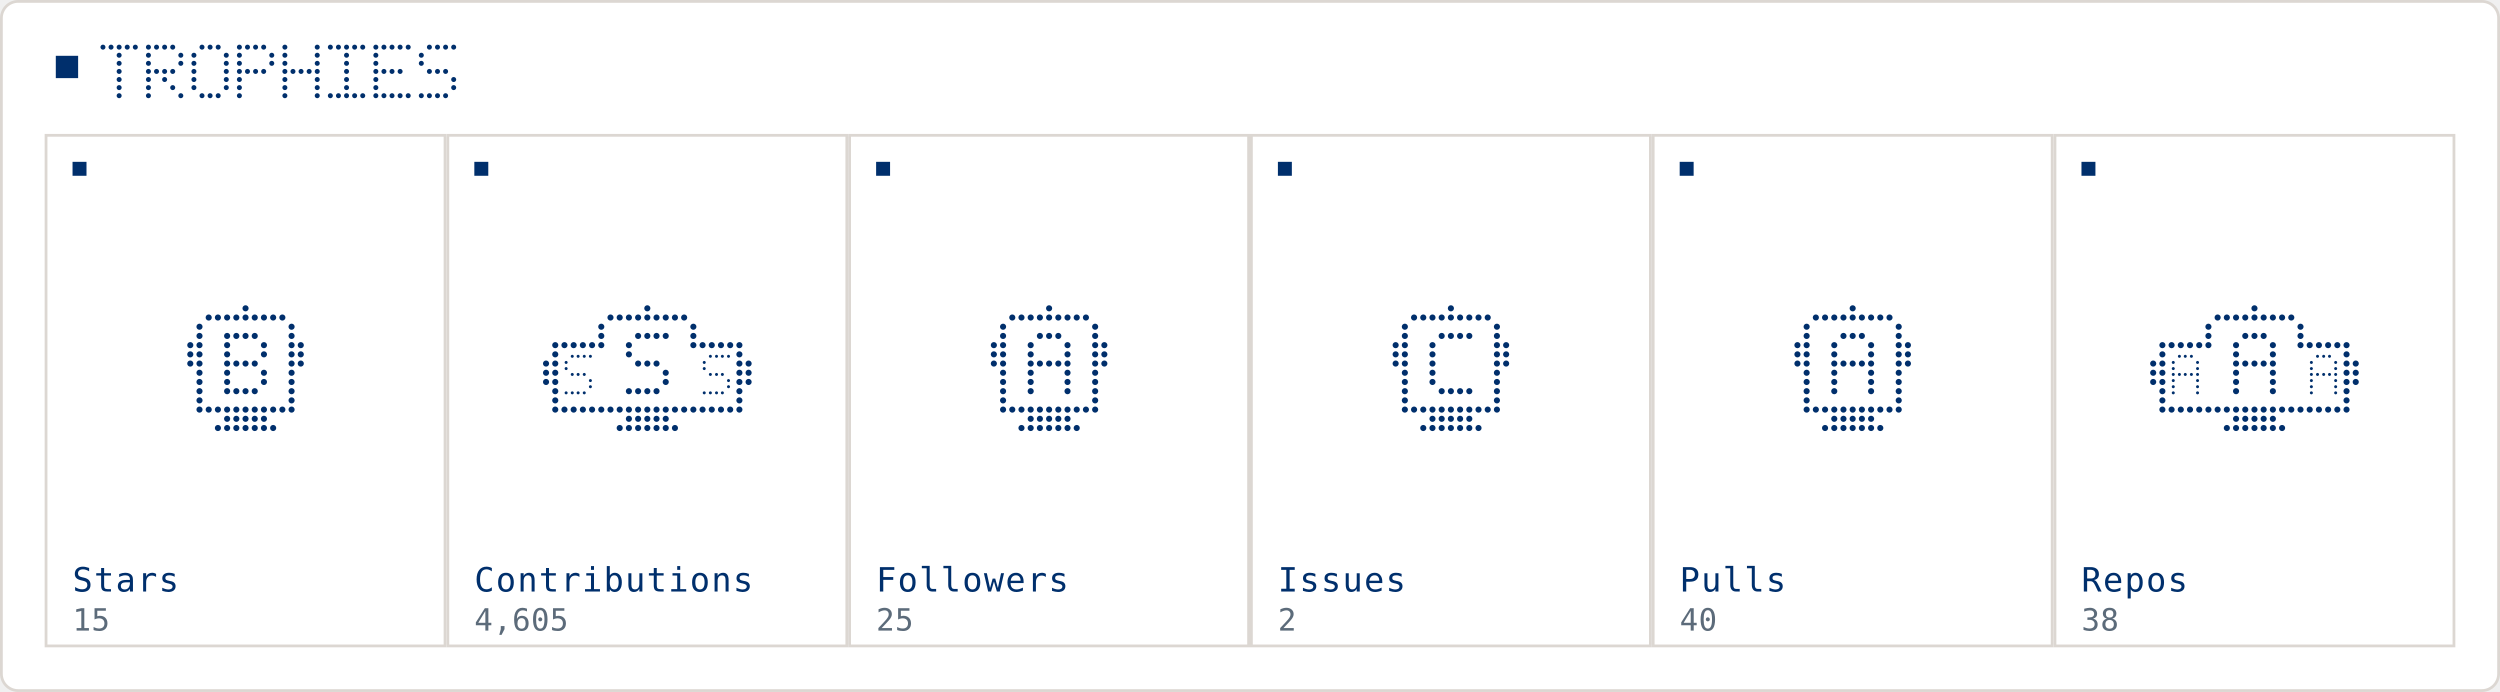
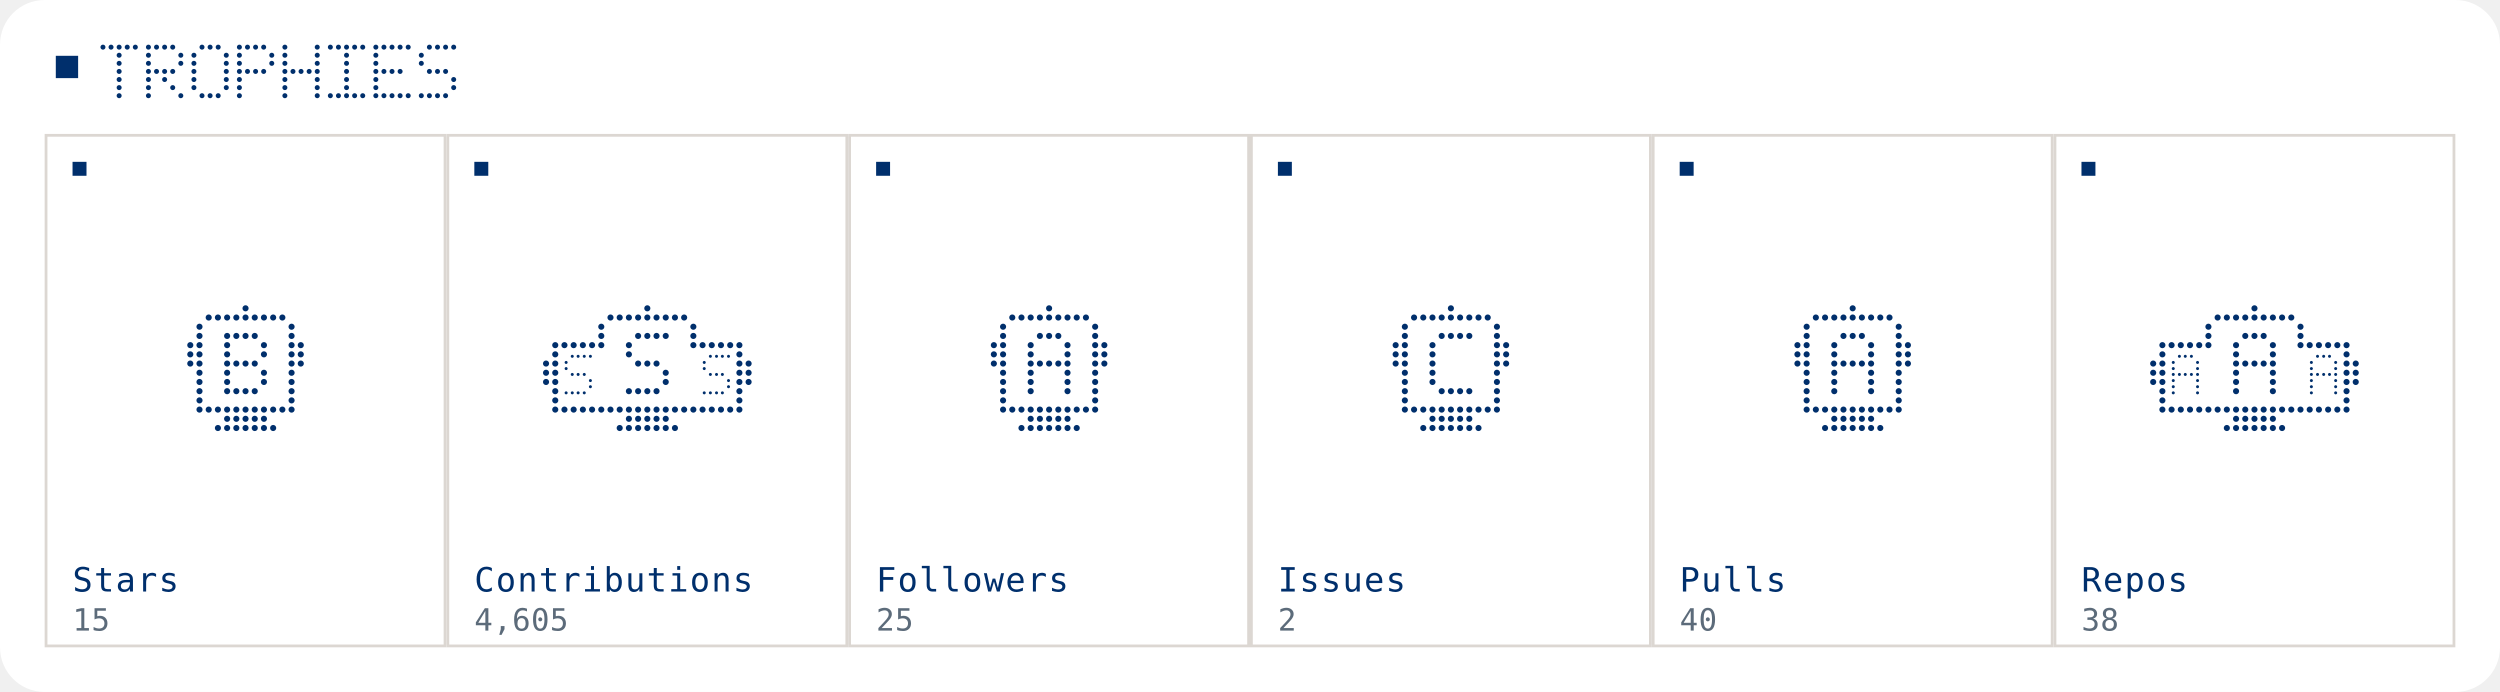
<svg xmlns="http://www.w3.org/2000/svg" width="896" height="248" viewBox="0 0 896 248" role="img">
-   <rect x="0.5" y="0.5" width="895" height="247" rx="6" fill="#FFFFFF" stroke="#DCD7D2" stroke-width="1" />
+   <rect width="896" height="248" rx="16" fill="#FFFFFF" />
  <rect x="20" y="20" width="8" height="8" fill="#002F6C" />
  <circle cx="36.9" cy="16.9" r="0.90" fill="#002F6C" />
  <circle cx="39.8" cy="16.9" r="0.90" fill="#002F6C" />
  <circle cx="42.7" cy="16.9" r="0.90" fill="#002F6C" />
  <circle cx="45.6" cy="16.9" r="0.90" fill="#002F6C" />
  <circle cx="48.5" cy="16.9" r="0.90" fill="#002F6C" />
  <circle cx="42.7" cy="19.8" r="0.90" fill="#002F6C" />
  <circle cx="42.7" cy="22.7" r="0.90" fill="#002F6C" />
  <circle cx="42.7" cy="25.6" r="0.90" fill="#002F6C" />
  <circle cx="42.7" cy="28.5" r="0.90" fill="#002F6C" />
  <circle cx="42.7" cy="31.4" r="0.90" fill="#002F6C" />
  <circle cx="42.7" cy="34.3" r="0.90" fill="#002F6C" />
  <circle cx="53.2" cy="16.9" r="0.90" fill="#002F6C" />
  <circle cx="56.1" cy="16.9" r="0.90" fill="#002F6C" />
  <circle cx="59.0" cy="16.9" r="0.90" fill="#002F6C" />
  <circle cx="61.9" cy="16.9" r="0.90" fill="#002F6C" />
  <circle cx="53.2" cy="19.8" r="0.90" fill="#002F6C" />
  <circle cx="64.8" cy="19.8" r="0.90" fill="#002F6C" />
  <circle cx="53.2" cy="22.7" r="0.90" fill="#002F6C" />
  <circle cx="64.8" cy="22.7" r="0.90" fill="#002F6C" />
  <circle cx="53.2" cy="25.6" r="0.90" fill="#002F6C" />
  <circle cx="56.1" cy="25.6" r="0.90" fill="#002F6C" />
  <circle cx="59.0" cy="25.6" r="0.90" fill="#002F6C" />
  <circle cx="61.9" cy="25.6" r="0.90" fill="#002F6C" />
  <circle cx="53.2" cy="28.5" r="0.90" fill="#002F6C" />
  <circle cx="59.0" cy="28.5" r="0.90" fill="#002F6C" />
  <circle cx="53.2" cy="31.4" r="0.90" fill="#002F6C" />
  <circle cx="61.9" cy="31.4" r="0.90" fill="#002F6C" />
  <circle cx="53.2" cy="34.3" r="0.90" fill="#002F6C" />
  <circle cx="64.8" cy="34.3" r="0.90" fill="#002F6C" />
  <circle cx="72.4" cy="16.9" r="0.90" fill="#002F6C" />
  <circle cx="75.3" cy="16.9" r="0.90" fill="#002F6C" />
  <circle cx="78.2" cy="16.9" r="0.90" fill="#002F6C" />
  <circle cx="69.5" cy="19.8" r="0.90" fill="#002F6C" />
  <circle cx="81.1" cy="19.8" r="0.90" fill="#002F6C" />
  <circle cx="69.5" cy="22.7" r="0.90" fill="#002F6C" />
  <circle cx="81.1" cy="22.7" r="0.90" fill="#002F6C" />
  <circle cx="69.5" cy="25.6" r="0.90" fill="#002F6C" />
  <circle cx="81.1" cy="25.6" r="0.90" fill="#002F6C" />
  <circle cx="69.5" cy="28.5" r="0.90" fill="#002F6C" />
  <circle cx="81.1" cy="28.5" r="0.90" fill="#002F6C" />
  <circle cx="69.5" cy="31.4" r="0.90" fill="#002F6C" />
  <circle cx="81.1" cy="31.4" r="0.90" fill="#002F6C" />
  <circle cx="72.4" cy="34.3" r="0.90" fill="#002F6C" />
  <circle cx="75.3" cy="34.3" r="0.90" fill="#002F6C" />
  <circle cx="78.2" cy="34.3" r="0.90" fill="#002F6C" />
  <circle cx="85.8" cy="16.9" r="0.90" fill="#002F6C" />
  <circle cx="88.7" cy="16.9" r="0.90" fill="#002F6C" />
  <circle cx="91.6" cy="16.9" r="0.90" fill="#002F6C" />
  <circle cx="94.5" cy="16.9" r="0.90" fill="#002F6C" />
  <circle cx="85.8" cy="19.8" r="0.90" fill="#002F6C" />
  <circle cx="97.4" cy="19.8" r="0.90" fill="#002F6C" />
  <circle cx="85.8" cy="22.7" r="0.90" fill="#002F6C" />
  <circle cx="97.4" cy="22.7" r="0.90" fill="#002F6C" />
  <circle cx="85.8" cy="25.6" r="0.90" fill="#002F6C" />
  <circle cx="88.7" cy="25.6" r="0.90" fill="#002F6C" />
  <circle cx="91.6" cy="25.6" r="0.90" fill="#002F6C" />
  <circle cx="94.5" cy="25.6" r="0.90" fill="#002F6C" />
  <circle cx="85.8" cy="28.5" r="0.90" fill="#002F6C" />
  <circle cx="85.8" cy="31.4" r="0.90" fill="#002F6C" />
  <circle cx="85.8" cy="34.3" r="0.90" fill="#002F6C" />
  <circle cx="102.1" cy="16.9" r="0.90" fill="#002F6C" />
  <circle cx="113.7" cy="16.9" r="0.90" fill="#002F6C" />
  <circle cx="102.1" cy="19.8" r="0.90" fill="#002F6C" />
  <circle cx="113.7" cy="19.8" r="0.90" fill="#002F6C" />
  <circle cx="102.1" cy="22.7" r="0.90" fill="#002F6C" />
  <circle cx="113.7" cy="22.7" r="0.90" fill="#002F6C" />
  <circle cx="102.1" cy="25.6" r="0.90" fill="#002F6C" />
  <circle cx="105.0" cy="25.6" r="0.90" fill="#002F6C" />
  <circle cx="107.9" cy="25.6" r="0.90" fill="#002F6C" />
  <circle cx="110.8" cy="25.6" r="0.90" fill="#002F6C" />
  <circle cx="113.7" cy="25.6" r="0.90" fill="#002F6C" />
  <circle cx="102.1" cy="28.5" r="0.90" fill="#002F6C" />
  <circle cx="113.7" cy="28.5" r="0.90" fill="#002F6C" />
  <circle cx="102.1" cy="31.4" r="0.90" fill="#002F6C" />
  <circle cx="113.7" cy="31.4" r="0.90" fill="#002F6C" />
  <circle cx="102.1" cy="34.3" r="0.90" fill="#002F6C" />
  <circle cx="113.7" cy="34.3" r="0.90" fill="#002F6C" />
  <circle cx="118.4" cy="16.9" r="0.90" fill="#002F6C" />
  <circle cx="121.3" cy="16.9" r="0.90" fill="#002F6C" />
  <circle cx="124.2" cy="16.9" r="0.90" fill="#002F6C" />
  <circle cx="127.1" cy="16.9" r="0.90" fill="#002F6C" />
  <circle cx="130.0" cy="16.9" r="0.90" fill="#002F6C" />
  <circle cx="124.2" cy="19.8" r="0.90" fill="#002F6C" />
  <circle cx="124.2" cy="22.7" r="0.90" fill="#002F6C" />
  <circle cx="124.2" cy="25.6" r="0.90" fill="#002F6C" />
  <circle cx="124.2" cy="28.5" r="0.90" fill="#002F6C" />
  <circle cx="124.2" cy="31.4" r="0.90" fill="#002F6C" />
  <circle cx="118.4" cy="34.3" r="0.90" fill="#002F6C" />
  <circle cx="121.3" cy="34.3" r="0.90" fill="#002F6C" />
  <circle cx="124.2" cy="34.3" r="0.90" fill="#002F6C" />
  <circle cx="127.1" cy="34.3" r="0.90" fill="#002F6C" />
  <circle cx="130.0" cy="34.3" r="0.90" fill="#002F6C" />
  <circle cx="134.7" cy="16.9" r="0.90" fill="#002F6C" />
  <circle cx="137.6" cy="16.9" r="0.90" fill="#002F6C" />
  <circle cx="140.5" cy="16.9" r="0.90" fill="#002F6C" />
  <circle cx="143.4" cy="16.9" r="0.90" fill="#002F6C" />
  <circle cx="146.3" cy="16.9" r="0.90" fill="#002F6C" />
  <circle cx="134.7" cy="19.8" r="0.90" fill="#002F6C" />
  <circle cx="134.7" cy="22.7" r="0.90" fill="#002F6C" />
  <circle cx="134.7" cy="25.6" r="0.90" fill="#002F6C" />
  <circle cx="137.6" cy="25.6" r="0.90" fill="#002F6C" />
  <circle cx="140.5" cy="25.6" r="0.90" fill="#002F6C" />
  <circle cx="143.4" cy="25.6" r="0.90" fill="#002F6C" />
  <circle cx="134.7" cy="28.5" r="0.90" fill="#002F6C" />
  <circle cx="134.7" cy="31.4" r="0.90" fill="#002F6C" />
  <circle cx="134.7" cy="34.3" r="0.90" fill="#002F6C" />
  <circle cx="137.6" cy="34.3" r="0.90" fill="#002F6C" />
  <circle cx="140.5" cy="34.3" r="0.90" fill="#002F6C" />
  <circle cx="143.4" cy="34.3" r="0.90" fill="#002F6C" />
  <circle cx="146.3" cy="34.3" r="0.90" fill="#002F6C" />
  <circle cx="153.9" cy="16.9" r="0.90" fill="#002F6C" />
  <circle cx="156.8" cy="16.9" r="0.90" fill="#002F6C" />
  <circle cx="159.7" cy="16.9" r="0.90" fill="#002F6C" />
  <circle cx="162.6" cy="16.9" r="0.90" fill="#002F6C" />
  <circle cx="151.0" cy="19.8" r="0.90" fill="#002F6C" />
  <circle cx="151.0" cy="22.7" r="0.90" fill="#002F6C" />
  <circle cx="153.9" cy="25.6" r="0.90" fill="#002F6C" />
  <circle cx="156.8" cy="25.6" r="0.90" fill="#002F6C" />
  <circle cx="159.7" cy="25.6" r="0.90" fill="#002F6C" />
  <circle cx="162.6" cy="28.5" r="0.90" fill="#002F6C" />
  <circle cx="162.6" cy="31.4" r="0.90" fill="#002F6C" />
  <circle cx="151.0" cy="34.3" r="0.90" fill="#002F6C" />
  <circle cx="153.9" cy="34.3" r="0.90" fill="#002F6C" />
  <circle cx="156.8" cy="34.3" r="0.90" fill="#002F6C" />
  <circle cx="159.7" cy="34.3" r="0.90" fill="#002F6C" />
  <rect x="16.5" y="48.5" width="143.0" height="183.0" fill="none" stroke="#DCD7D2" />
  <rect x="26.0" y="58.0" width="5" height="5" fill="#002F6C" />
  <circle cx="88.0" cy="110.5" r="1.10" fill="#002F6C" />
  <circle cx="74.8" cy="113.8" r="1.10" fill="#002F6C" />
  <circle cx="78.1" cy="113.8" r="1.10" fill="#002F6C" />
  <circle cx="81.4" cy="113.8" r="1.10" fill="#002F6C" />
  <circle cx="84.7" cy="113.8" r="1.10" fill="#002F6C" />
  <circle cx="88.0" cy="113.8" r="1.10" fill="#002F6C" />
  <circle cx="91.3" cy="113.8" r="1.10" fill="#002F6C" />
  <circle cx="94.6" cy="113.8" r="1.10" fill="#002F6C" />
  <circle cx="97.9" cy="113.8" r="1.10" fill="#002F6C" />
  <circle cx="101.2" cy="113.8" r="1.10" fill="#002F6C" />
  <circle cx="71.5" cy="117.1" r="1.10" fill="#002F6C" />
  <circle cx="104.5" cy="117.1" r="1.10" fill="#002F6C" />
  <circle cx="71.5" cy="120.4" r="1.10" fill="#002F6C" />
  <circle cx="104.5" cy="120.4" r="1.10" fill="#002F6C" />
  <circle cx="71.5" cy="123.7" r="1.10" fill="#002F6C" />
  <circle cx="104.5" cy="123.7" r="1.10" fill="#002F6C" />
  <circle cx="71.5" cy="127.0" r="1.10" fill="#002F6C" />
  <circle cx="104.5" cy="127.0" r="1.10" fill="#002F6C" />
  <circle cx="71.5" cy="130.3" r="1.10" fill="#002F6C" />
  <circle cx="104.5" cy="130.3" r="1.10" fill="#002F6C" />
  <circle cx="71.5" cy="133.6" r="1.10" fill="#002F6C" />
  <circle cx="104.5" cy="133.6" r="1.10" fill="#002F6C" />
  <circle cx="71.5" cy="136.9" r="1.10" fill="#002F6C" />
  <circle cx="104.5" cy="136.9" r="1.10" fill="#002F6C" />
  <circle cx="71.5" cy="140.2" r="1.10" fill="#002F6C" />
  <circle cx="104.5" cy="140.2" r="1.10" fill="#002F6C" />
  <circle cx="71.5" cy="143.5" r="1.10" fill="#002F6C" />
  <circle cx="104.5" cy="143.5" r="1.10" fill="#002F6C" />
  <circle cx="68.2" cy="123.7" r="1.10" fill="#002F6C" />
  <circle cx="107.8" cy="123.7" r="1.10" fill="#002F6C" />
  <circle cx="68.2" cy="127.0" r="1.10" fill="#002F6C" />
  <circle cx="107.8" cy="127.0" r="1.10" fill="#002F6C" />
  <circle cx="68.2" cy="130.3" r="1.10" fill="#002F6C" />
  <circle cx="107.8" cy="130.3" r="1.10" fill="#002F6C" />
  <circle cx="71.5" cy="146.8" r="1.10" fill="#002F6C" />
  <circle cx="74.8" cy="146.8" r="1.10" fill="#002F6C" />
  <circle cx="78.1" cy="146.8" r="1.10" fill="#002F6C" />
  <circle cx="81.4" cy="146.8" r="1.10" fill="#002F6C" />
  <circle cx="84.7" cy="146.8" r="1.10" fill="#002F6C" />
  <circle cx="88.0" cy="146.8" r="1.10" fill="#002F6C" />
  <circle cx="91.3" cy="146.8" r="1.10" fill="#002F6C" />
  <circle cx="94.6" cy="146.8" r="1.10" fill="#002F6C" />
  <circle cx="97.9" cy="146.8" r="1.10" fill="#002F6C" />
  <circle cx="101.2" cy="146.8" r="1.10" fill="#002F6C" />
  <circle cx="104.5" cy="146.8" r="1.10" fill="#002F6C" />
  <circle cx="81.4" cy="150.1" r="1.10" fill="#002F6C" />
  <circle cx="84.7" cy="150.1" r="1.10" fill="#002F6C" />
  <circle cx="88.0" cy="150.1" r="1.10" fill="#002F6C" />
  <circle cx="91.3" cy="150.1" r="1.10" fill="#002F6C" />
  <circle cx="94.6" cy="150.1" r="1.10" fill="#002F6C" />
  <circle cx="78.1" cy="153.4" r="1.10" fill="#002F6C" />
  <circle cx="81.4" cy="153.4" r="1.10" fill="#002F6C" />
  <circle cx="84.7" cy="153.4" r="1.10" fill="#002F6C" />
  <circle cx="88.0" cy="153.4" r="1.10" fill="#002F6C" />
  <circle cx="91.3" cy="153.4" r="1.10" fill="#002F6C" />
  <circle cx="94.6" cy="153.4" r="1.10" fill="#002F6C" />
  <circle cx="97.9" cy="153.4" r="1.10" fill="#002F6C" />
  <circle cx="81.4" cy="120.4" r="1.10" fill="#002F6C" />
  <circle cx="84.7" cy="120.4" r="1.10" fill="#002F6C" />
  <circle cx="88.0" cy="120.4" r="1.10" fill="#002F6C" />
  <circle cx="91.3" cy="120.4" r="1.10" fill="#002F6C" />
  <circle cx="81.4" cy="123.7" r="1.10" fill="#002F6C" />
  <circle cx="94.6" cy="123.7" r="1.10" fill="#002F6C" />
  <circle cx="81.4" cy="127.0" r="1.10" fill="#002F6C" />
  <circle cx="94.6" cy="127.0" r="1.10" fill="#002F6C" />
  <circle cx="81.4" cy="130.3" r="1.10" fill="#002F6C" />
  <circle cx="84.7" cy="130.3" r="1.10" fill="#002F6C" />
  <circle cx="88.0" cy="130.3" r="1.10" fill="#002F6C" />
  <circle cx="91.3" cy="130.3" r="1.10" fill="#002F6C" />
  <circle cx="81.4" cy="133.6" r="1.10" fill="#002F6C" />
  <circle cx="94.6" cy="133.6" r="1.10" fill="#002F6C" />
  <circle cx="81.4" cy="136.9" r="1.10" fill="#002F6C" />
  <circle cx="94.6" cy="136.9" r="1.10" fill="#002F6C" />
  <circle cx="81.4" cy="140.2" r="1.10" fill="#002F6C" />
  <circle cx="84.7" cy="140.2" r="1.10" fill="#002F6C" />
  <circle cx="88.0" cy="140.2" r="1.10" fill="#002F6C" />
  <circle cx="91.3" cy="140.2" r="1.10" fill="#002F6C" />
  <text x="26.0" y="212" fill="#002F6C" text-anchor="start" font-family="ui-monospace, Geist Mono, monospace" font-size="12" letter-spacing="0.5" dominant-baseline="auto">Stars</text>
  <text x="26.0" y="226" fill="#5C6B7A" text-anchor="start" font-family="ui-monospace, Geist Mono, monospace" font-size="11" letter-spacing="0.15" dominant-baseline="auto">15</text>
  <rect x="160.5" y="48.5" width="143.0" height="183.0" fill="none" stroke="#DCD7D2" />
  <rect x="170.0" y="58.0" width="5" height="5" fill="#002F6C" />
  <circle cx="232.0" cy="110.5" r="1.10" fill="#002F6C" />
  <circle cx="218.8" cy="113.8" r="1.10" fill="#002F6C" />
  <circle cx="222.1" cy="113.8" r="1.10" fill="#002F6C" />
  <circle cx="225.4" cy="113.8" r="1.10" fill="#002F6C" />
  <circle cx="228.7" cy="113.8" r="1.10" fill="#002F6C" />
  <circle cx="232.0" cy="113.8" r="1.10" fill="#002F6C" />
  <circle cx="235.3" cy="113.8" r="1.10" fill="#002F6C" />
  <circle cx="238.6" cy="113.8" r="1.10" fill="#002F6C" />
  <circle cx="241.9" cy="113.8" r="1.10" fill="#002F6C" />
  <circle cx="245.2" cy="113.8" r="1.10" fill="#002F6C" />
  <circle cx="215.5" cy="117.1" r="1.10" fill="#002F6C" />
  <circle cx="248.5" cy="117.1" r="1.10" fill="#002F6C" />
  <circle cx="215.5" cy="120.4" r="1.10" fill="#002F6C" />
  <circle cx="248.5" cy="120.4" r="1.10" fill="#002F6C" />
  <circle cx="215.5" cy="123.7" r="1.10" fill="#002F6C" />
  <circle cx="248.5" cy="123.7" r="1.10" fill="#002F6C" />
  <circle cx="202.3" cy="123.7" r="1.10" fill="#002F6C" />
  <circle cx="205.6" cy="123.7" r="1.10" fill="#002F6C" />
  <circle cx="208.9" cy="123.7" r="1.10" fill="#002F6C" />
  <circle cx="212.2" cy="123.7" r="1.10" fill="#002F6C" />
  <circle cx="199.0" cy="123.7" r="1.10" fill="#002F6C" />
  <circle cx="251.8" cy="123.7" r="1.10" fill="#002F6C" />
  <circle cx="255.1" cy="123.7" r="1.10" fill="#002F6C" />
  <circle cx="258.4" cy="123.7" r="1.10" fill="#002F6C" />
  <circle cx="261.7" cy="123.7" r="1.10" fill="#002F6C" />
  <circle cx="265.0" cy="123.7" r="1.10" fill="#002F6C" />
  <circle cx="199.0" cy="127.0" r="1.10" fill="#002F6C" />
  <circle cx="265.0" cy="127.0" r="1.10" fill="#002F6C" />
  <circle cx="199.0" cy="130.3" r="1.10" fill="#002F6C" />
  <circle cx="265.0" cy="130.3" r="1.10" fill="#002F6C" />
  <circle cx="199.0" cy="133.6" r="1.10" fill="#002F6C" />
  <circle cx="265.0" cy="133.6" r="1.10" fill="#002F6C" />
  <circle cx="199.0" cy="136.9" r="1.10" fill="#002F6C" />
  <circle cx="265.0" cy="136.9" r="1.10" fill="#002F6C" />
  <circle cx="199.0" cy="140.2" r="1.10" fill="#002F6C" />
  <circle cx="265.0" cy="140.2" r="1.10" fill="#002F6C" />
  <circle cx="199.0" cy="143.5" r="1.10" fill="#002F6C" />
  <circle cx="265.0" cy="143.5" r="1.10" fill="#002F6C" />
  <circle cx="195.7" cy="130.3" r="1.10" fill="#002F6C" />
  <circle cx="195.7" cy="133.6" r="1.10" fill="#002F6C" />
  <circle cx="195.7" cy="136.9" r="1.10" fill="#002F6C" />
  <circle cx="268.3" cy="130.3" r="1.10" fill="#002F6C" />
  <circle cx="268.3" cy="133.6" r="1.10" fill="#002F6C" />
  <circle cx="268.3" cy="136.9" r="1.10" fill="#002F6C" />
  <circle cx="199.0" cy="146.8" r="1.10" fill="#002F6C" />
  <circle cx="202.3" cy="146.8" r="1.10" fill="#002F6C" />
  <circle cx="205.6" cy="146.8" r="1.10" fill="#002F6C" />
  <circle cx="208.9" cy="146.8" r="1.10" fill="#002F6C" />
  <circle cx="212.2" cy="146.8" r="1.10" fill="#002F6C" />
  <circle cx="215.5" cy="146.8" r="1.10" fill="#002F6C" />
  <circle cx="218.8" cy="146.8" r="1.10" fill="#002F6C" />
  <circle cx="222.1" cy="146.8" r="1.10" fill="#002F6C" />
  <circle cx="225.4" cy="146.8" r="1.10" fill="#002F6C" />
  <circle cx="228.7" cy="146.8" r="1.10" fill="#002F6C" />
  <circle cx="232.0" cy="146.8" r="1.10" fill="#002F6C" />
  <circle cx="235.3" cy="146.8" r="1.10" fill="#002F6C" />
  <circle cx="238.6" cy="146.8" r="1.10" fill="#002F6C" />
  <circle cx="241.9" cy="146.8" r="1.10" fill="#002F6C" />
  <circle cx="245.2" cy="146.8" r="1.10" fill="#002F6C" />
  <circle cx="248.5" cy="146.8" r="1.10" fill="#002F6C" />
  <circle cx="251.8" cy="146.8" r="1.10" fill="#002F6C" />
  <circle cx="255.1" cy="146.8" r="1.10" fill="#002F6C" />
  <circle cx="258.4" cy="146.8" r="1.10" fill="#002F6C" />
  <circle cx="261.7" cy="146.8" r="1.10" fill="#002F6C" />
  <circle cx="265.0" cy="146.8" r="1.10" fill="#002F6C" />
  <circle cx="225.4" cy="150.1" r="1.10" fill="#002F6C" />
  <circle cx="228.7" cy="150.1" r="1.10" fill="#002F6C" />
  <circle cx="232.0" cy="150.1" r="1.10" fill="#002F6C" />
  <circle cx="235.3" cy="150.1" r="1.10" fill="#002F6C" />
  <circle cx="238.6" cy="150.1" r="1.10" fill="#002F6C" />
  <circle cx="222.1" cy="153.4" r="1.10" fill="#002F6C" />
  <circle cx="225.4" cy="153.4" r="1.10" fill="#002F6C" />
  <circle cx="228.7" cy="153.4" r="1.10" fill="#002F6C" />
  <circle cx="232.0" cy="153.4" r="1.10" fill="#002F6C" />
  <circle cx="235.3" cy="153.4" r="1.10" fill="#002F6C" />
  <circle cx="238.6" cy="153.4" r="1.10" fill="#002F6C" />
  <circle cx="241.9" cy="153.4" r="1.10" fill="#002F6C" />
  <circle cx="228.7" cy="120.4" r="1.10" fill="#002F6C" />
  <circle cx="232.0" cy="120.4" r="1.10" fill="#002F6C" />
  <circle cx="235.3" cy="120.4" r="1.10" fill="#002F6C" />
  <circle cx="238.6" cy="120.4" r="1.10" fill="#002F6C" />
  <circle cx="225.4" cy="123.7" r="1.10" fill="#002F6C" />
  <circle cx="225.4" cy="127.0" r="1.10" fill="#002F6C" />
  <circle cx="228.7" cy="130.3" r="1.10" fill="#002F6C" />
  <circle cx="232.0" cy="130.3" r="1.10" fill="#002F6C" />
  <circle cx="235.3" cy="130.3" r="1.10" fill="#002F6C" />
  <circle cx="238.6" cy="133.6" r="1.10" fill="#002F6C" />
  <circle cx="238.6" cy="136.9" r="1.10" fill="#002F6C" />
  <circle cx="225.4" cy="140.2" r="1.10" fill="#002F6C" />
  <circle cx="228.7" cy="140.2" r="1.10" fill="#002F6C" />
  <circle cx="232.0" cy="140.2" r="1.10" fill="#002F6C" />
  <circle cx="235.3" cy="140.2" r="1.10" fill="#002F6C" />
  <circle cx="205.1" cy="127.7" r="0.54" fill="#002F6C" />
  <circle cx="207.2" cy="127.7" r="0.54" fill="#002F6C" />
  <circle cx="209.4" cy="127.7" r="0.54" fill="#002F6C" />
  <circle cx="211.6" cy="127.7" r="0.54" fill="#002F6C" />
  <circle cx="202.9" cy="129.9" r="0.54" fill="#002F6C" />
  <circle cx="202.9" cy="132.1" r="0.54" fill="#002F6C" />
  <circle cx="205.1" cy="134.2" r="0.54" fill="#002F6C" />
  <circle cx="207.2" cy="134.2" r="0.54" fill="#002F6C" />
  <circle cx="209.4" cy="134.2" r="0.54" fill="#002F6C" />
  <circle cx="211.6" cy="136.4" r="0.54" fill="#002F6C" />
  <circle cx="211.6" cy="138.6" r="0.54" fill="#002F6C" />
  <circle cx="202.9" cy="140.8" r="0.54" fill="#002F6C" />
  <circle cx="205.1" cy="140.8" r="0.54" fill="#002F6C" />
  <circle cx="207.2" cy="140.8" r="0.54" fill="#002F6C" />
  <circle cx="209.4" cy="140.8" r="0.54" fill="#002F6C" />
  <circle cx="254.6" cy="127.7" r="0.54" fill="#002F6C" />
  <circle cx="256.8" cy="127.7" r="0.54" fill="#002F6C" />
  <circle cx="258.9" cy="127.7" r="0.54" fill="#002F6C" />
  <circle cx="261.1" cy="127.7" r="0.54" fill="#002F6C" />
  <circle cx="252.4" cy="129.9" r="0.54" fill="#002F6C" />
  <circle cx="252.4" cy="132.1" r="0.54" fill="#002F6C" />
  <circle cx="254.6" cy="134.2" r="0.54" fill="#002F6C" />
  <circle cx="256.8" cy="134.2" r="0.54" fill="#002F6C" />
  <circle cx="258.9" cy="134.2" r="0.54" fill="#002F6C" />
  <circle cx="261.1" cy="136.4" r="0.54" fill="#002F6C" />
  <circle cx="261.1" cy="138.6" r="0.54" fill="#002F6C" />
  <circle cx="252.4" cy="140.8" r="0.54" fill="#002F6C" />
  <circle cx="254.6" cy="140.8" r="0.54" fill="#002F6C" />
  <circle cx="256.8" cy="140.8" r="0.54" fill="#002F6C" />
  <circle cx="258.9" cy="140.8" r="0.54" fill="#002F6C" />
  <text x="170.0" y="212" fill="#002F6C" text-anchor="start" font-family="ui-monospace, Geist Mono, monospace" font-size="12" letter-spacing="0.5" dominant-baseline="auto">Contributions</text>
  <text x="170.0" y="226" fill="#5C6B7A" text-anchor="start" font-family="ui-monospace, Geist Mono, monospace" font-size="11" letter-spacing="0.15" dominant-baseline="auto">4,605</text>
  <rect x="304.5" y="48.5" width="143.0" height="183.0" fill="none" stroke="#DCD7D2" />
  <rect x="314.0" y="58.0" width="5" height="5" fill="#002F6C" />
  <circle cx="376.0" cy="110.5" r="1.10" fill="#002F6C" />
  <circle cx="362.8" cy="113.8" r="1.10" fill="#002F6C" />
  <circle cx="366.1" cy="113.8" r="1.10" fill="#002F6C" />
  <circle cx="369.4" cy="113.8" r="1.10" fill="#002F6C" />
  <circle cx="372.7" cy="113.8" r="1.10" fill="#002F6C" />
  <circle cx="376.0" cy="113.8" r="1.10" fill="#002F6C" />
  <circle cx="379.3" cy="113.8" r="1.10" fill="#002F6C" />
  <circle cx="382.6" cy="113.8" r="1.10" fill="#002F6C" />
  <circle cx="385.9" cy="113.8" r="1.10" fill="#002F6C" />
  <circle cx="389.2" cy="113.8" r="1.10" fill="#002F6C" />
  <circle cx="359.5" cy="117.1" r="1.10" fill="#002F6C" />
  <circle cx="392.5" cy="117.1" r="1.10" fill="#002F6C" />
  <circle cx="359.5" cy="120.4" r="1.10" fill="#002F6C" />
  <circle cx="392.5" cy="120.4" r="1.10" fill="#002F6C" />
  <circle cx="359.5" cy="123.7" r="1.10" fill="#002F6C" />
  <circle cx="392.5" cy="123.7" r="1.10" fill="#002F6C" />
  <circle cx="359.5" cy="127.0" r="1.10" fill="#002F6C" />
  <circle cx="392.5" cy="127.0" r="1.10" fill="#002F6C" />
  <circle cx="359.5" cy="130.3" r="1.10" fill="#002F6C" />
  <circle cx="392.5" cy="130.3" r="1.10" fill="#002F6C" />
  <circle cx="359.5" cy="133.6" r="1.10" fill="#002F6C" />
  <circle cx="392.5" cy="133.6" r="1.10" fill="#002F6C" />
  <circle cx="359.5" cy="136.9" r="1.10" fill="#002F6C" />
  <circle cx="392.5" cy="136.9" r="1.10" fill="#002F6C" />
  <circle cx="359.5" cy="140.2" r="1.10" fill="#002F6C" />
  <circle cx="392.5" cy="140.2" r="1.10" fill="#002F6C" />
  <circle cx="359.5" cy="143.5" r="1.10" fill="#002F6C" />
  <circle cx="392.5" cy="143.5" r="1.10" fill="#002F6C" />
  <circle cx="356.2" cy="123.7" r="1.10" fill="#002F6C" />
  <circle cx="395.8" cy="123.7" r="1.10" fill="#002F6C" />
  <circle cx="356.2" cy="127.0" r="1.10" fill="#002F6C" />
  <circle cx="395.8" cy="127.0" r="1.10" fill="#002F6C" />
  <circle cx="356.2" cy="130.3" r="1.10" fill="#002F6C" />
  <circle cx="395.8" cy="130.3" r="1.10" fill="#002F6C" />
  <circle cx="359.5" cy="146.8" r="1.10" fill="#002F6C" />
  <circle cx="362.8" cy="146.8" r="1.10" fill="#002F6C" />
  <circle cx="366.1" cy="146.8" r="1.10" fill="#002F6C" />
  <circle cx="369.4" cy="146.8" r="1.10" fill="#002F6C" />
  <circle cx="372.7" cy="146.8" r="1.10" fill="#002F6C" />
  <circle cx="376.0" cy="146.8" r="1.10" fill="#002F6C" />
  <circle cx="379.3" cy="146.8" r="1.10" fill="#002F6C" />
  <circle cx="382.6" cy="146.8" r="1.10" fill="#002F6C" />
  <circle cx="385.9" cy="146.8" r="1.10" fill="#002F6C" />
  <circle cx="389.2" cy="146.8" r="1.10" fill="#002F6C" />
  <circle cx="392.5" cy="146.8" r="1.10" fill="#002F6C" />
  <circle cx="369.4" cy="150.1" r="1.10" fill="#002F6C" />
  <circle cx="372.7" cy="150.1" r="1.10" fill="#002F6C" />
  <circle cx="376.0" cy="150.1" r="1.10" fill="#002F6C" />
  <circle cx="379.3" cy="150.1" r="1.10" fill="#002F6C" />
  <circle cx="382.6" cy="150.1" r="1.10" fill="#002F6C" />
  <circle cx="366.1" cy="153.4" r="1.10" fill="#002F6C" />
  <circle cx="369.4" cy="153.4" r="1.10" fill="#002F6C" />
  <circle cx="372.7" cy="153.4" r="1.10" fill="#002F6C" />
  <circle cx="376.0" cy="153.4" r="1.10" fill="#002F6C" />
  <circle cx="379.3" cy="153.4" r="1.10" fill="#002F6C" />
  <circle cx="382.6" cy="153.4" r="1.10" fill="#002F6C" />
  <circle cx="385.9" cy="153.4" r="1.10" fill="#002F6C" />
  <circle cx="372.7" cy="120.4" r="1.10" fill="#002F6C" />
  <circle cx="376.0" cy="120.4" r="1.10" fill="#002F6C" />
  <circle cx="379.3" cy="120.4" r="1.10" fill="#002F6C" />
  <circle cx="369.4" cy="123.7" r="1.10" fill="#002F6C" />
  <circle cx="382.6" cy="123.7" r="1.10" fill="#002F6C" />
  <circle cx="369.4" cy="127.0" r="1.10" fill="#002F6C" />
  <circle cx="382.6" cy="127.0" r="1.10" fill="#002F6C" />
  <circle cx="369.4" cy="130.3" r="1.10" fill="#002F6C" />
  <circle cx="372.7" cy="130.3" r="1.10" fill="#002F6C" />
  <circle cx="376.0" cy="130.3" r="1.10" fill="#002F6C" />
  <circle cx="379.3" cy="130.3" r="1.10" fill="#002F6C" />
  <circle cx="382.6" cy="130.3" r="1.10" fill="#002F6C" />
  <circle cx="369.4" cy="133.6" r="1.10" fill="#002F6C" />
  <circle cx="382.6" cy="133.6" r="1.10" fill="#002F6C" />
  <circle cx="369.4" cy="136.9" r="1.10" fill="#002F6C" />
  <circle cx="382.6" cy="136.9" r="1.10" fill="#002F6C" />
  <circle cx="369.4" cy="140.2" r="1.10" fill="#002F6C" />
  <circle cx="382.6" cy="140.2" r="1.10" fill="#002F6C" />
  <text x="314.0" y="212" fill="#002F6C" text-anchor="start" font-family="ui-monospace, Geist Mono, monospace" font-size="12" letter-spacing="0.5" dominant-baseline="auto">Followers</text>
  <text x="314.0" y="226" fill="#5C6B7A" text-anchor="start" font-family="ui-monospace, Geist Mono, monospace" font-size="11" letter-spacing="0.15" dominant-baseline="auto">25</text>
  <rect x="448.5" y="48.5" width="143.0" height="183.0" fill="none" stroke="#DCD7D2" />
  <rect x="458.0" y="58.0" width="5" height="5" fill="#002F6C" />
  <circle cx="520.0" cy="110.5" r="1.10" fill="#002F6C" />
  <circle cx="506.8" cy="113.8" r="1.10" fill="#002F6C" />
  <circle cx="510.1" cy="113.8" r="1.10" fill="#002F6C" />
  <circle cx="513.4" cy="113.8" r="1.10" fill="#002F6C" />
  <circle cx="516.7" cy="113.8" r="1.10" fill="#002F6C" />
  <circle cx="520.0" cy="113.8" r="1.10" fill="#002F6C" />
  <circle cx="523.3" cy="113.8" r="1.10" fill="#002F6C" />
  <circle cx="526.6" cy="113.8" r="1.10" fill="#002F6C" />
  <circle cx="529.9" cy="113.8" r="1.10" fill="#002F6C" />
  <circle cx="533.2" cy="113.8" r="1.10" fill="#002F6C" />
  <circle cx="503.5" cy="117.1" r="1.10" fill="#002F6C" />
  <circle cx="536.5" cy="117.1" r="1.10" fill="#002F6C" />
  <circle cx="503.5" cy="120.4" r="1.10" fill="#002F6C" />
  <circle cx="536.5" cy="120.4" r="1.10" fill="#002F6C" />
  <circle cx="503.5" cy="123.7" r="1.10" fill="#002F6C" />
  <circle cx="536.5" cy="123.7" r="1.10" fill="#002F6C" />
  <circle cx="503.5" cy="127.0" r="1.10" fill="#002F6C" />
  <circle cx="536.5" cy="127.0" r="1.10" fill="#002F6C" />
  <circle cx="503.5" cy="130.3" r="1.10" fill="#002F6C" />
  <circle cx="536.5" cy="130.3" r="1.10" fill="#002F6C" />
  <circle cx="503.5" cy="133.6" r="1.10" fill="#002F6C" />
  <circle cx="536.5" cy="133.6" r="1.10" fill="#002F6C" />
  <circle cx="503.5" cy="136.9" r="1.10" fill="#002F6C" />
  <circle cx="536.5" cy="136.9" r="1.10" fill="#002F6C" />
  <circle cx="503.5" cy="140.2" r="1.10" fill="#002F6C" />
  <circle cx="536.5" cy="140.2" r="1.10" fill="#002F6C" />
  <circle cx="503.5" cy="143.5" r="1.10" fill="#002F6C" />
  <circle cx="536.5" cy="143.5" r="1.10" fill="#002F6C" />
  <circle cx="500.2" cy="123.7" r="1.10" fill="#002F6C" />
  <circle cx="539.8" cy="123.7" r="1.10" fill="#002F6C" />
  <circle cx="500.2" cy="127.0" r="1.10" fill="#002F6C" />
  <circle cx="539.8" cy="127.0" r="1.10" fill="#002F6C" />
  <circle cx="500.2" cy="130.3" r="1.10" fill="#002F6C" />
  <circle cx="539.8" cy="130.3" r="1.10" fill="#002F6C" />
  <circle cx="503.5" cy="146.8" r="1.10" fill="#002F6C" />
  <circle cx="506.8" cy="146.8" r="1.10" fill="#002F6C" />
  <circle cx="510.1" cy="146.8" r="1.10" fill="#002F6C" />
  <circle cx="513.4" cy="146.8" r="1.10" fill="#002F6C" />
  <circle cx="516.7" cy="146.8" r="1.10" fill="#002F6C" />
  <circle cx="520.0" cy="146.8" r="1.10" fill="#002F6C" />
  <circle cx="523.3" cy="146.8" r="1.10" fill="#002F6C" />
  <circle cx="526.6" cy="146.8" r="1.10" fill="#002F6C" />
  <circle cx="529.9" cy="146.8" r="1.10" fill="#002F6C" />
  <circle cx="533.2" cy="146.8" r="1.10" fill="#002F6C" />
  <circle cx="536.5" cy="146.8" r="1.10" fill="#002F6C" />
  <circle cx="513.4" cy="150.1" r="1.10" fill="#002F6C" />
  <circle cx="516.7" cy="150.1" r="1.10" fill="#002F6C" />
  <circle cx="520.0" cy="150.1" r="1.10" fill="#002F6C" />
  <circle cx="523.3" cy="150.1" r="1.10" fill="#002F6C" />
  <circle cx="526.6" cy="150.1" r="1.10" fill="#002F6C" />
  <circle cx="510.1" cy="153.4" r="1.10" fill="#002F6C" />
  <circle cx="513.4" cy="153.4" r="1.10" fill="#002F6C" />
  <circle cx="516.7" cy="153.4" r="1.10" fill="#002F6C" />
  <circle cx="520.0" cy="153.4" r="1.10" fill="#002F6C" />
  <circle cx="523.3" cy="153.4" r="1.10" fill="#002F6C" />
  <circle cx="526.6" cy="153.4" r="1.10" fill="#002F6C" />
  <circle cx="529.9" cy="153.4" r="1.10" fill="#002F6C" />
  <circle cx="516.7" cy="120.4" r="1.10" fill="#002F6C" />
  <circle cx="520.0" cy="120.4" r="1.10" fill="#002F6C" />
  <circle cx="523.3" cy="120.4" r="1.10" fill="#002F6C" />
  <circle cx="526.6" cy="120.4" r="1.10" fill="#002F6C" />
  <circle cx="513.4" cy="123.7" r="1.10" fill="#002F6C" />
  <circle cx="513.4" cy="127.0" r="1.10" fill="#002F6C" />
  <circle cx="513.4" cy="130.3" r="1.10" fill="#002F6C" />
  <circle cx="513.4" cy="133.6" r="1.10" fill="#002F6C" />
  <circle cx="513.4" cy="136.9" r="1.10" fill="#002F6C" />
  <circle cx="516.7" cy="140.2" r="1.10" fill="#002F6C" />
  <circle cx="520.0" cy="140.2" r="1.10" fill="#002F6C" />
  <circle cx="523.3" cy="140.2" r="1.10" fill="#002F6C" />
  <circle cx="526.6" cy="140.2" r="1.10" fill="#002F6C" />
  <text x="458.0" y="212" fill="#002F6C" text-anchor="start" font-family="ui-monospace, Geist Mono, monospace" font-size="12" letter-spacing="0.5" dominant-baseline="auto">Issues</text>
  <text x="458.0" y="226" fill="#5C6B7A" text-anchor="start" font-family="ui-monospace, Geist Mono, monospace" font-size="11" letter-spacing="0.15" dominant-baseline="auto">2</text>
  <rect x="592.5" y="48.5" width="143.0" height="183.0" fill="none" stroke="#DCD7D2" />
  <rect x="602.0" y="58.0" width="5" height="5" fill="#002F6C" />
  <circle cx="664.0" cy="110.5" r="1.10" fill="#002F6C" />
  <circle cx="650.8" cy="113.8" r="1.10" fill="#002F6C" />
  <circle cx="654.1" cy="113.8" r="1.10" fill="#002F6C" />
  <circle cx="657.4" cy="113.8" r="1.10" fill="#002F6C" />
  <circle cx="660.7" cy="113.8" r="1.10" fill="#002F6C" />
  <circle cx="664.0" cy="113.8" r="1.10" fill="#002F6C" />
  <circle cx="667.3" cy="113.8" r="1.10" fill="#002F6C" />
  <circle cx="670.6" cy="113.8" r="1.10" fill="#002F6C" />
  <circle cx="673.9" cy="113.8" r="1.10" fill="#002F6C" />
  <circle cx="677.2" cy="113.8" r="1.10" fill="#002F6C" />
  <circle cx="647.5" cy="117.1" r="1.10" fill="#002F6C" />
  <circle cx="680.5" cy="117.1" r="1.10" fill="#002F6C" />
  <circle cx="647.5" cy="120.4" r="1.10" fill="#002F6C" />
  <circle cx="680.5" cy="120.4" r="1.10" fill="#002F6C" />
  <circle cx="647.5" cy="123.7" r="1.10" fill="#002F6C" />
  <circle cx="680.5" cy="123.7" r="1.10" fill="#002F6C" />
  <circle cx="647.5" cy="127.0" r="1.10" fill="#002F6C" />
  <circle cx="680.5" cy="127.0" r="1.10" fill="#002F6C" />
  <circle cx="647.5" cy="130.3" r="1.10" fill="#002F6C" />
  <circle cx="680.5" cy="130.3" r="1.10" fill="#002F6C" />
  <circle cx="647.5" cy="133.6" r="1.10" fill="#002F6C" />
  <circle cx="680.5" cy="133.6" r="1.10" fill="#002F6C" />
  <circle cx="647.5" cy="136.9" r="1.10" fill="#002F6C" />
  <circle cx="680.5" cy="136.9" r="1.10" fill="#002F6C" />
  <circle cx="647.5" cy="140.2" r="1.10" fill="#002F6C" />
  <circle cx="680.5" cy="140.2" r="1.10" fill="#002F6C" />
  <circle cx="647.5" cy="143.5" r="1.10" fill="#002F6C" />
  <circle cx="680.5" cy="143.5" r="1.10" fill="#002F6C" />
  <circle cx="644.2" cy="123.7" r="1.10" fill="#002F6C" />
  <circle cx="683.8" cy="123.7" r="1.10" fill="#002F6C" />
  <circle cx="644.2" cy="127.0" r="1.10" fill="#002F6C" />
  <circle cx="683.8" cy="127.0" r="1.10" fill="#002F6C" />
  <circle cx="644.2" cy="130.3" r="1.10" fill="#002F6C" />
  <circle cx="683.8" cy="130.3" r="1.10" fill="#002F6C" />
  <circle cx="647.5" cy="146.8" r="1.10" fill="#002F6C" />
  <circle cx="650.8" cy="146.8" r="1.10" fill="#002F6C" />
  <circle cx="654.1" cy="146.8" r="1.10" fill="#002F6C" />
  <circle cx="657.4" cy="146.8" r="1.10" fill="#002F6C" />
  <circle cx="660.7" cy="146.8" r="1.10" fill="#002F6C" />
  <circle cx="664.0" cy="146.8" r="1.10" fill="#002F6C" />
  <circle cx="667.3" cy="146.8" r="1.10" fill="#002F6C" />
  <circle cx="670.6" cy="146.8" r="1.10" fill="#002F6C" />
  <circle cx="673.9" cy="146.8" r="1.10" fill="#002F6C" />
  <circle cx="677.2" cy="146.8" r="1.10" fill="#002F6C" />
  <circle cx="680.5" cy="146.8" r="1.10" fill="#002F6C" />
  <circle cx="657.4" cy="150.1" r="1.10" fill="#002F6C" />
  <circle cx="660.7" cy="150.1" r="1.10" fill="#002F6C" />
  <circle cx="664.0" cy="150.1" r="1.10" fill="#002F6C" />
  <circle cx="667.3" cy="150.1" r="1.10" fill="#002F6C" />
  <circle cx="670.6" cy="150.1" r="1.10" fill="#002F6C" />
  <circle cx="654.1" cy="153.4" r="1.10" fill="#002F6C" />
  <circle cx="657.4" cy="153.4" r="1.10" fill="#002F6C" />
  <circle cx="660.7" cy="153.4" r="1.10" fill="#002F6C" />
  <circle cx="664.0" cy="153.4" r="1.10" fill="#002F6C" />
  <circle cx="667.3" cy="153.4" r="1.10" fill="#002F6C" />
  <circle cx="670.6" cy="153.4" r="1.10" fill="#002F6C" />
  <circle cx="673.9" cy="153.4" r="1.10" fill="#002F6C" />
  <circle cx="660.7" cy="120.4" r="1.10" fill="#002F6C" />
  <circle cx="664.0" cy="120.4" r="1.10" fill="#002F6C" />
  <circle cx="667.3" cy="120.4" r="1.10" fill="#002F6C" />
  <circle cx="657.4" cy="123.7" r="1.10" fill="#002F6C" />
  <circle cx="670.6" cy="123.7" r="1.10" fill="#002F6C" />
  <circle cx="657.4" cy="127.0" r="1.10" fill="#002F6C" />
  <circle cx="670.6" cy="127.0" r="1.10" fill="#002F6C" />
  <circle cx="657.4" cy="130.3" r="1.10" fill="#002F6C" />
  <circle cx="660.7" cy="130.3" r="1.10" fill="#002F6C" />
  <circle cx="664.0" cy="130.3" r="1.10" fill="#002F6C" />
  <circle cx="667.3" cy="130.3" r="1.10" fill="#002F6C" />
  <circle cx="670.6" cy="130.3" r="1.10" fill="#002F6C" />
  <circle cx="657.4" cy="133.6" r="1.10" fill="#002F6C" />
  <circle cx="670.6" cy="133.6" r="1.10" fill="#002F6C" />
  <circle cx="657.4" cy="136.9" r="1.10" fill="#002F6C" />
  <circle cx="670.6" cy="136.9" r="1.10" fill="#002F6C" />
  <circle cx="657.4" cy="140.2" r="1.10" fill="#002F6C" />
  <circle cx="670.6" cy="140.2" r="1.10" fill="#002F6C" />
  <text x="602.0" y="212" fill="#002F6C" text-anchor="start" font-family="ui-monospace, Geist Mono, monospace" font-size="12" letter-spacing="0.5" dominant-baseline="auto">Pulls</text>
  <text x="602.0" y="226" fill="#5C6B7A" text-anchor="start" font-family="ui-monospace, Geist Mono, monospace" font-size="11" letter-spacing="0.15" dominant-baseline="auto">40</text>
  <rect x="736.5" y="48.5" width="143.0" height="183.0" fill="none" stroke="#DCD7D2" />
  <rect x="746.0" y="58.0" width="5" height="5" fill="#002F6C" />
  <circle cx="808.0" cy="110.5" r="1.10" fill="#002F6C" />
  <circle cx="794.8" cy="113.8" r="1.10" fill="#002F6C" />
  <circle cx="798.1" cy="113.8" r="1.10" fill="#002F6C" />
  <circle cx="801.4" cy="113.8" r="1.10" fill="#002F6C" />
  <circle cx="804.7" cy="113.8" r="1.10" fill="#002F6C" />
  <circle cx="808.0" cy="113.8" r="1.10" fill="#002F6C" />
  <circle cx="811.3" cy="113.8" r="1.10" fill="#002F6C" />
  <circle cx="814.6" cy="113.8" r="1.10" fill="#002F6C" />
  <circle cx="817.9" cy="113.8" r="1.10" fill="#002F6C" />
  <circle cx="821.2" cy="113.8" r="1.10" fill="#002F6C" />
  <circle cx="791.5" cy="117.1" r="1.10" fill="#002F6C" />
  <circle cx="824.5" cy="117.1" r="1.10" fill="#002F6C" />
  <circle cx="791.5" cy="120.4" r="1.10" fill="#002F6C" />
  <circle cx="824.5" cy="120.4" r="1.10" fill="#002F6C" />
  <circle cx="791.5" cy="123.7" r="1.10" fill="#002F6C" />
  <circle cx="824.5" cy="123.7" r="1.10" fill="#002F6C" />
  <circle cx="778.3" cy="123.7" r="1.10" fill="#002F6C" />
  <circle cx="781.6" cy="123.7" r="1.10" fill="#002F6C" />
  <circle cx="784.9" cy="123.7" r="1.10" fill="#002F6C" />
  <circle cx="788.2" cy="123.7" r="1.10" fill="#002F6C" />
  <circle cx="775.0" cy="123.7" r="1.10" fill="#002F6C" />
  <circle cx="827.8" cy="123.7" r="1.10" fill="#002F6C" />
  <circle cx="831.1" cy="123.7" r="1.10" fill="#002F6C" />
  <circle cx="834.4" cy="123.7" r="1.10" fill="#002F6C" />
  <circle cx="837.7" cy="123.7" r="1.10" fill="#002F6C" />
  <circle cx="841.0" cy="123.7" r="1.10" fill="#002F6C" />
  <circle cx="775.0" cy="127.0" r="1.10" fill="#002F6C" />
  <circle cx="841.0" cy="127.0" r="1.10" fill="#002F6C" />
  <circle cx="775.0" cy="130.3" r="1.10" fill="#002F6C" />
  <circle cx="841.0" cy="130.3" r="1.10" fill="#002F6C" />
  <circle cx="775.0" cy="133.6" r="1.10" fill="#002F6C" />
  <circle cx="841.0" cy="133.6" r="1.10" fill="#002F6C" />
  <circle cx="775.0" cy="136.9" r="1.10" fill="#002F6C" />
  <circle cx="841.0" cy="136.9" r="1.10" fill="#002F6C" />
  <circle cx="775.0" cy="140.2" r="1.10" fill="#002F6C" />
  <circle cx="841.0" cy="140.2" r="1.10" fill="#002F6C" />
  <circle cx="775.0" cy="143.5" r="1.10" fill="#002F6C" />
  <circle cx="841.0" cy="143.5" r="1.10" fill="#002F6C" />
  <circle cx="771.7" cy="130.3" r="1.10" fill="#002F6C" />
  <circle cx="771.7" cy="133.6" r="1.10" fill="#002F6C" />
  <circle cx="771.7" cy="136.9" r="1.10" fill="#002F6C" />
  <circle cx="844.3" cy="130.3" r="1.10" fill="#002F6C" />
  <circle cx="844.3" cy="133.6" r="1.10" fill="#002F6C" />
  <circle cx="844.3" cy="136.9" r="1.10" fill="#002F6C" />
  <circle cx="775.0" cy="146.8" r="1.10" fill="#002F6C" />
  <circle cx="778.3" cy="146.8" r="1.10" fill="#002F6C" />
  <circle cx="781.6" cy="146.8" r="1.10" fill="#002F6C" />
  <circle cx="784.9" cy="146.8" r="1.10" fill="#002F6C" />
  <circle cx="788.2" cy="146.8" r="1.10" fill="#002F6C" />
  <circle cx="791.5" cy="146.8" r="1.10" fill="#002F6C" />
  <circle cx="794.8" cy="146.8" r="1.10" fill="#002F6C" />
  <circle cx="798.1" cy="146.8" r="1.10" fill="#002F6C" />
  <circle cx="801.4" cy="146.8" r="1.10" fill="#002F6C" />
  <circle cx="804.7" cy="146.8" r="1.10" fill="#002F6C" />
  <circle cx="808.0" cy="146.8" r="1.10" fill="#002F6C" />
  <circle cx="811.3" cy="146.8" r="1.10" fill="#002F6C" />
  <circle cx="814.6" cy="146.8" r="1.10" fill="#002F6C" />
  <circle cx="817.9" cy="146.8" r="1.10" fill="#002F6C" />
  <circle cx="821.2" cy="146.8" r="1.10" fill="#002F6C" />
  <circle cx="824.5" cy="146.8" r="1.10" fill="#002F6C" />
  <circle cx="827.8" cy="146.8" r="1.10" fill="#002F6C" />
  <circle cx="831.1" cy="146.8" r="1.10" fill="#002F6C" />
  <circle cx="834.4" cy="146.8" r="1.10" fill="#002F6C" />
  <circle cx="837.7" cy="146.8" r="1.10" fill="#002F6C" />
  <circle cx="841.0" cy="146.8" r="1.10" fill="#002F6C" />
  <circle cx="801.4" cy="150.1" r="1.10" fill="#002F6C" />
  <circle cx="804.7" cy="150.1" r="1.10" fill="#002F6C" />
  <circle cx="808.0" cy="150.1" r="1.10" fill="#002F6C" />
  <circle cx="811.3" cy="150.1" r="1.10" fill="#002F6C" />
  <circle cx="814.6" cy="150.1" r="1.10" fill="#002F6C" />
  <circle cx="798.1" cy="153.4" r="1.10" fill="#002F6C" />
  <circle cx="801.4" cy="153.4" r="1.10" fill="#002F6C" />
  <circle cx="804.7" cy="153.4" r="1.10" fill="#002F6C" />
  <circle cx="808.0" cy="153.4" r="1.10" fill="#002F6C" />
  <circle cx="811.3" cy="153.4" r="1.10" fill="#002F6C" />
  <circle cx="814.6" cy="153.4" r="1.10" fill="#002F6C" />
  <circle cx="817.9" cy="153.4" r="1.10" fill="#002F6C" />
  <circle cx="804.7" cy="120.4" r="1.10" fill="#002F6C" />
  <circle cx="808.0" cy="120.4" r="1.10" fill="#002F6C" />
  <circle cx="811.3" cy="120.4" r="1.10" fill="#002F6C" />
  <circle cx="801.4" cy="123.7" r="1.10" fill="#002F6C" />
  <circle cx="814.6" cy="123.7" r="1.10" fill="#002F6C" />
  <circle cx="801.4" cy="127.0" r="1.10" fill="#002F6C" />
  <circle cx="814.6" cy="127.0" r="1.10" fill="#002F6C" />
  <circle cx="801.4" cy="130.3" r="1.10" fill="#002F6C" />
  <circle cx="804.7" cy="130.3" r="1.10" fill="#002F6C" />
  <circle cx="808.0" cy="130.3" r="1.10" fill="#002F6C" />
  <circle cx="811.3" cy="130.3" r="1.10" fill="#002F6C" />
  <circle cx="814.6" cy="130.3" r="1.10" fill="#002F6C" />
  <circle cx="801.4" cy="133.6" r="1.10" fill="#002F6C" />
  <circle cx="814.6" cy="133.6" r="1.10" fill="#002F6C" />
  <circle cx="801.4" cy="136.9" r="1.10" fill="#002F6C" />
  <circle cx="814.6" cy="136.9" r="1.10" fill="#002F6C" />
  <circle cx="801.4" cy="140.2" r="1.10" fill="#002F6C" />
  <circle cx="814.6" cy="140.2" r="1.10" fill="#002F6C" />
  <circle cx="781.1" cy="127.7" r="0.54" fill="#002F6C" />
  <circle cx="783.2" cy="127.7" r="0.54" fill="#002F6C" />
  <circle cx="785.4" cy="127.7" r="0.54" fill="#002F6C" />
  <circle cx="778.9" cy="129.9" r="0.54" fill="#002F6C" />
  <circle cx="787.6" cy="129.9" r="0.54" fill="#002F6C" />
  <circle cx="778.9" cy="132.1" r="0.54" fill="#002F6C" />
  <circle cx="787.6" cy="132.1" r="0.54" fill="#002F6C" />
  <circle cx="778.9" cy="134.2" r="0.54" fill="#002F6C" />
  <circle cx="781.1" cy="134.2" r="0.54" fill="#002F6C" />
  <circle cx="783.2" cy="134.2" r="0.54" fill="#002F6C" />
  <circle cx="785.4" cy="134.2" r="0.54" fill="#002F6C" />
  <circle cx="787.6" cy="134.2" r="0.54" fill="#002F6C" />
  <circle cx="778.9" cy="136.4" r="0.54" fill="#002F6C" />
  <circle cx="787.6" cy="136.4" r="0.54" fill="#002F6C" />
  <circle cx="778.9" cy="138.6" r="0.54" fill="#002F6C" />
  <circle cx="787.6" cy="138.6" r="0.54" fill="#002F6C" />
  <circle cx="778.9" cy="140.8" r="0.54" fill="#002F6C" />
  <circle cx="787.6" cy="140.8" r="0.54" fill="#002F6C" />
  <circle cx="830.6" cy="127.7" r="0.54" fill="#002F6C" />
  <circle cx="832.8" cy="127.7" r="0.54" fill="#002F6C" />
  <circle cx="834.9" cy="127.7" r="0.54" fill="#002F6C" />
  <circle cx="828.4" cy="129.9" r="0.54" fill="#002F6C" />
  <circle cx="837.1" cy="129.9" r="0.54" fill="#002F6C" />
  <circle cx="828.4" cy="132.1" r="0.54" fill="#002F6C" />
  <circle cx="837.1" cy="132.1" r="0.54" fill="#002F6C" />
  <circle cx="828.4" cy="134.2" r="0.54" fill="#002F6C" />
  <circle cx="830.6" cy="134.2" r="0.54" fill="#002F6C" />
  <circle cx="832.8" cy="134.2" r="0.54" fill="#002F6C" />
  <circle cx="834.9" cy="134.2" r="0.54" fill="#002F6C" />
  <circle cx="837.1" cy="134.2" r="0.54" fill="#002F6C" />
  <circle cx="828.4" cy="136.4" r="0.54" fill="#002F6C" />
  <circle cx="837.1" cy="136.4" r="0.54" fill="#002F6C" />
  <circle cx="828.4" cy="138.6" r="0.54" fill="#002F6C" />
  <circle cx="837.1" cy="138.6" r="0.54" fill="#002F6C" />
  <circle cx="828.4" cy="140.8" r="0.54" fill="#002F6C" />
  <circle cx="837.1" cy="140.8" r="0.54" fill="#002F6C" />
  <text x="746.0" y="212" fill="#002F6C" text-anchor="start" font-family="ui-monospace, Geist Mono, monospace" font-size="12" letter-spacing="0.5" dominant-baseline="auto">Repos</text>
  <text x="746.0" y="226" fill="#5C6B7A" text-anchor="start" font-family="ui-monospace, Geist Mono, monospace" font-size="11" letter-spacing="0.15" dominant-baseline="auto">38</text>
</svg>
